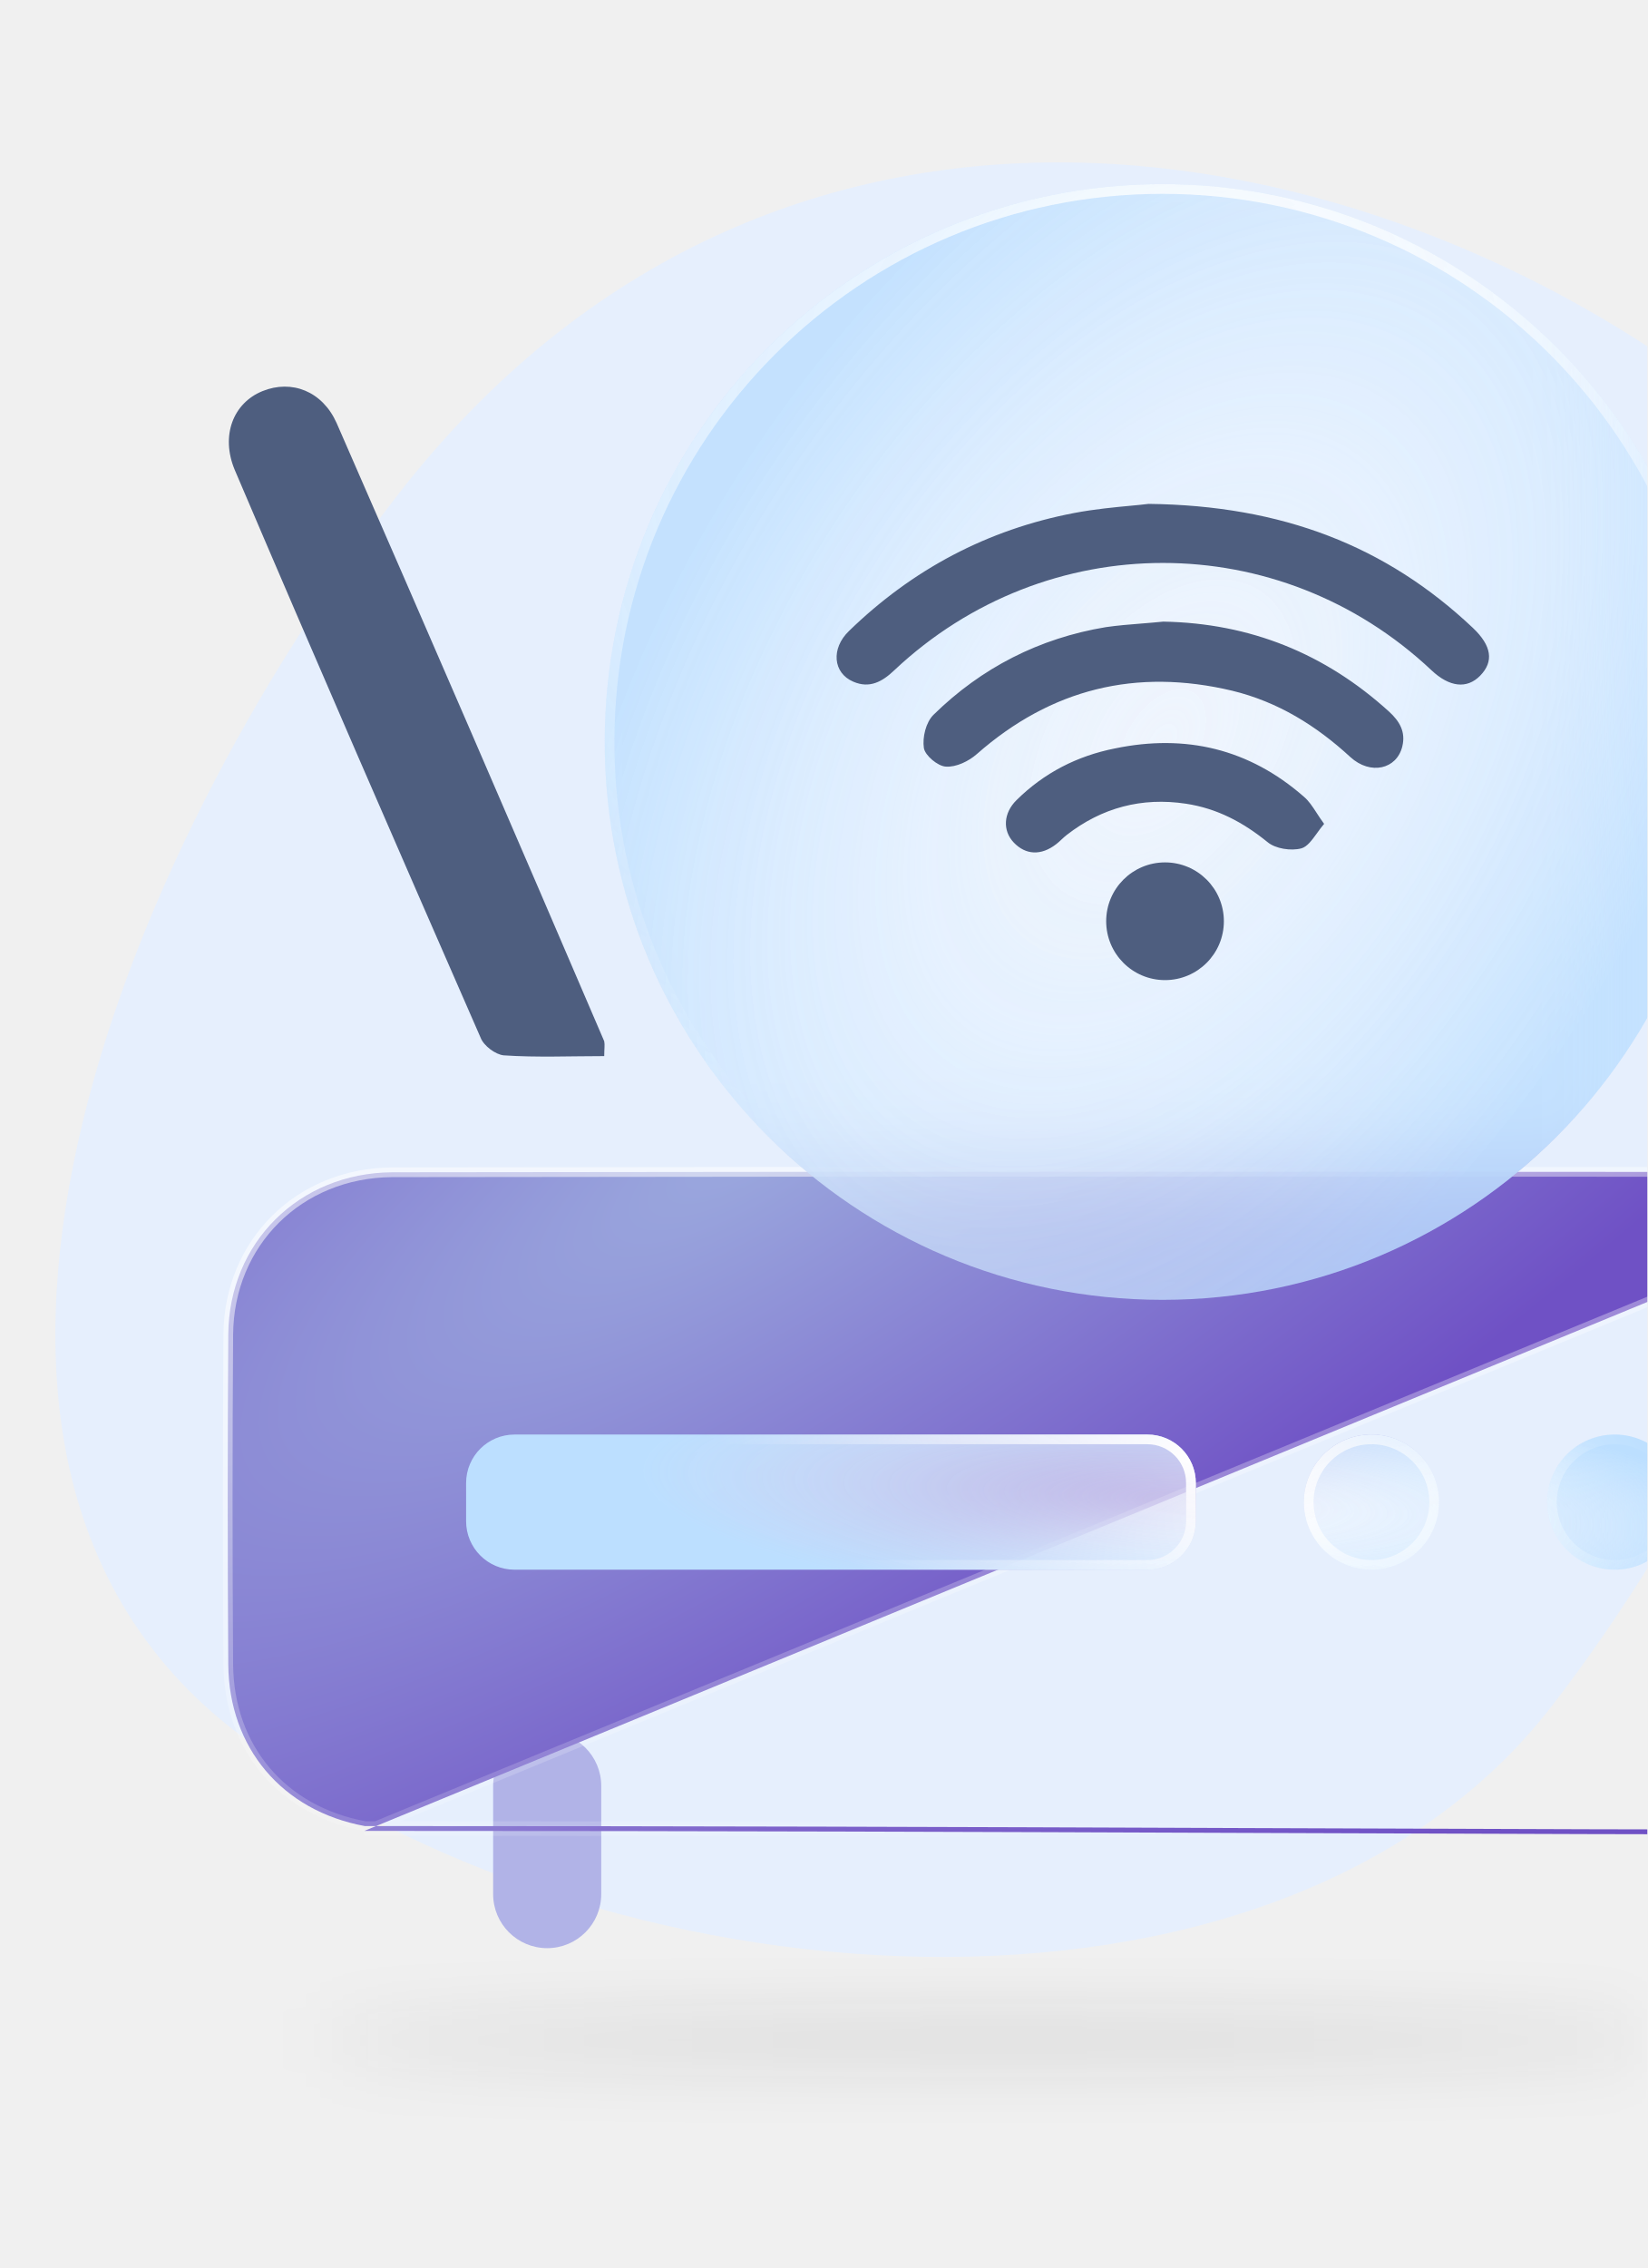
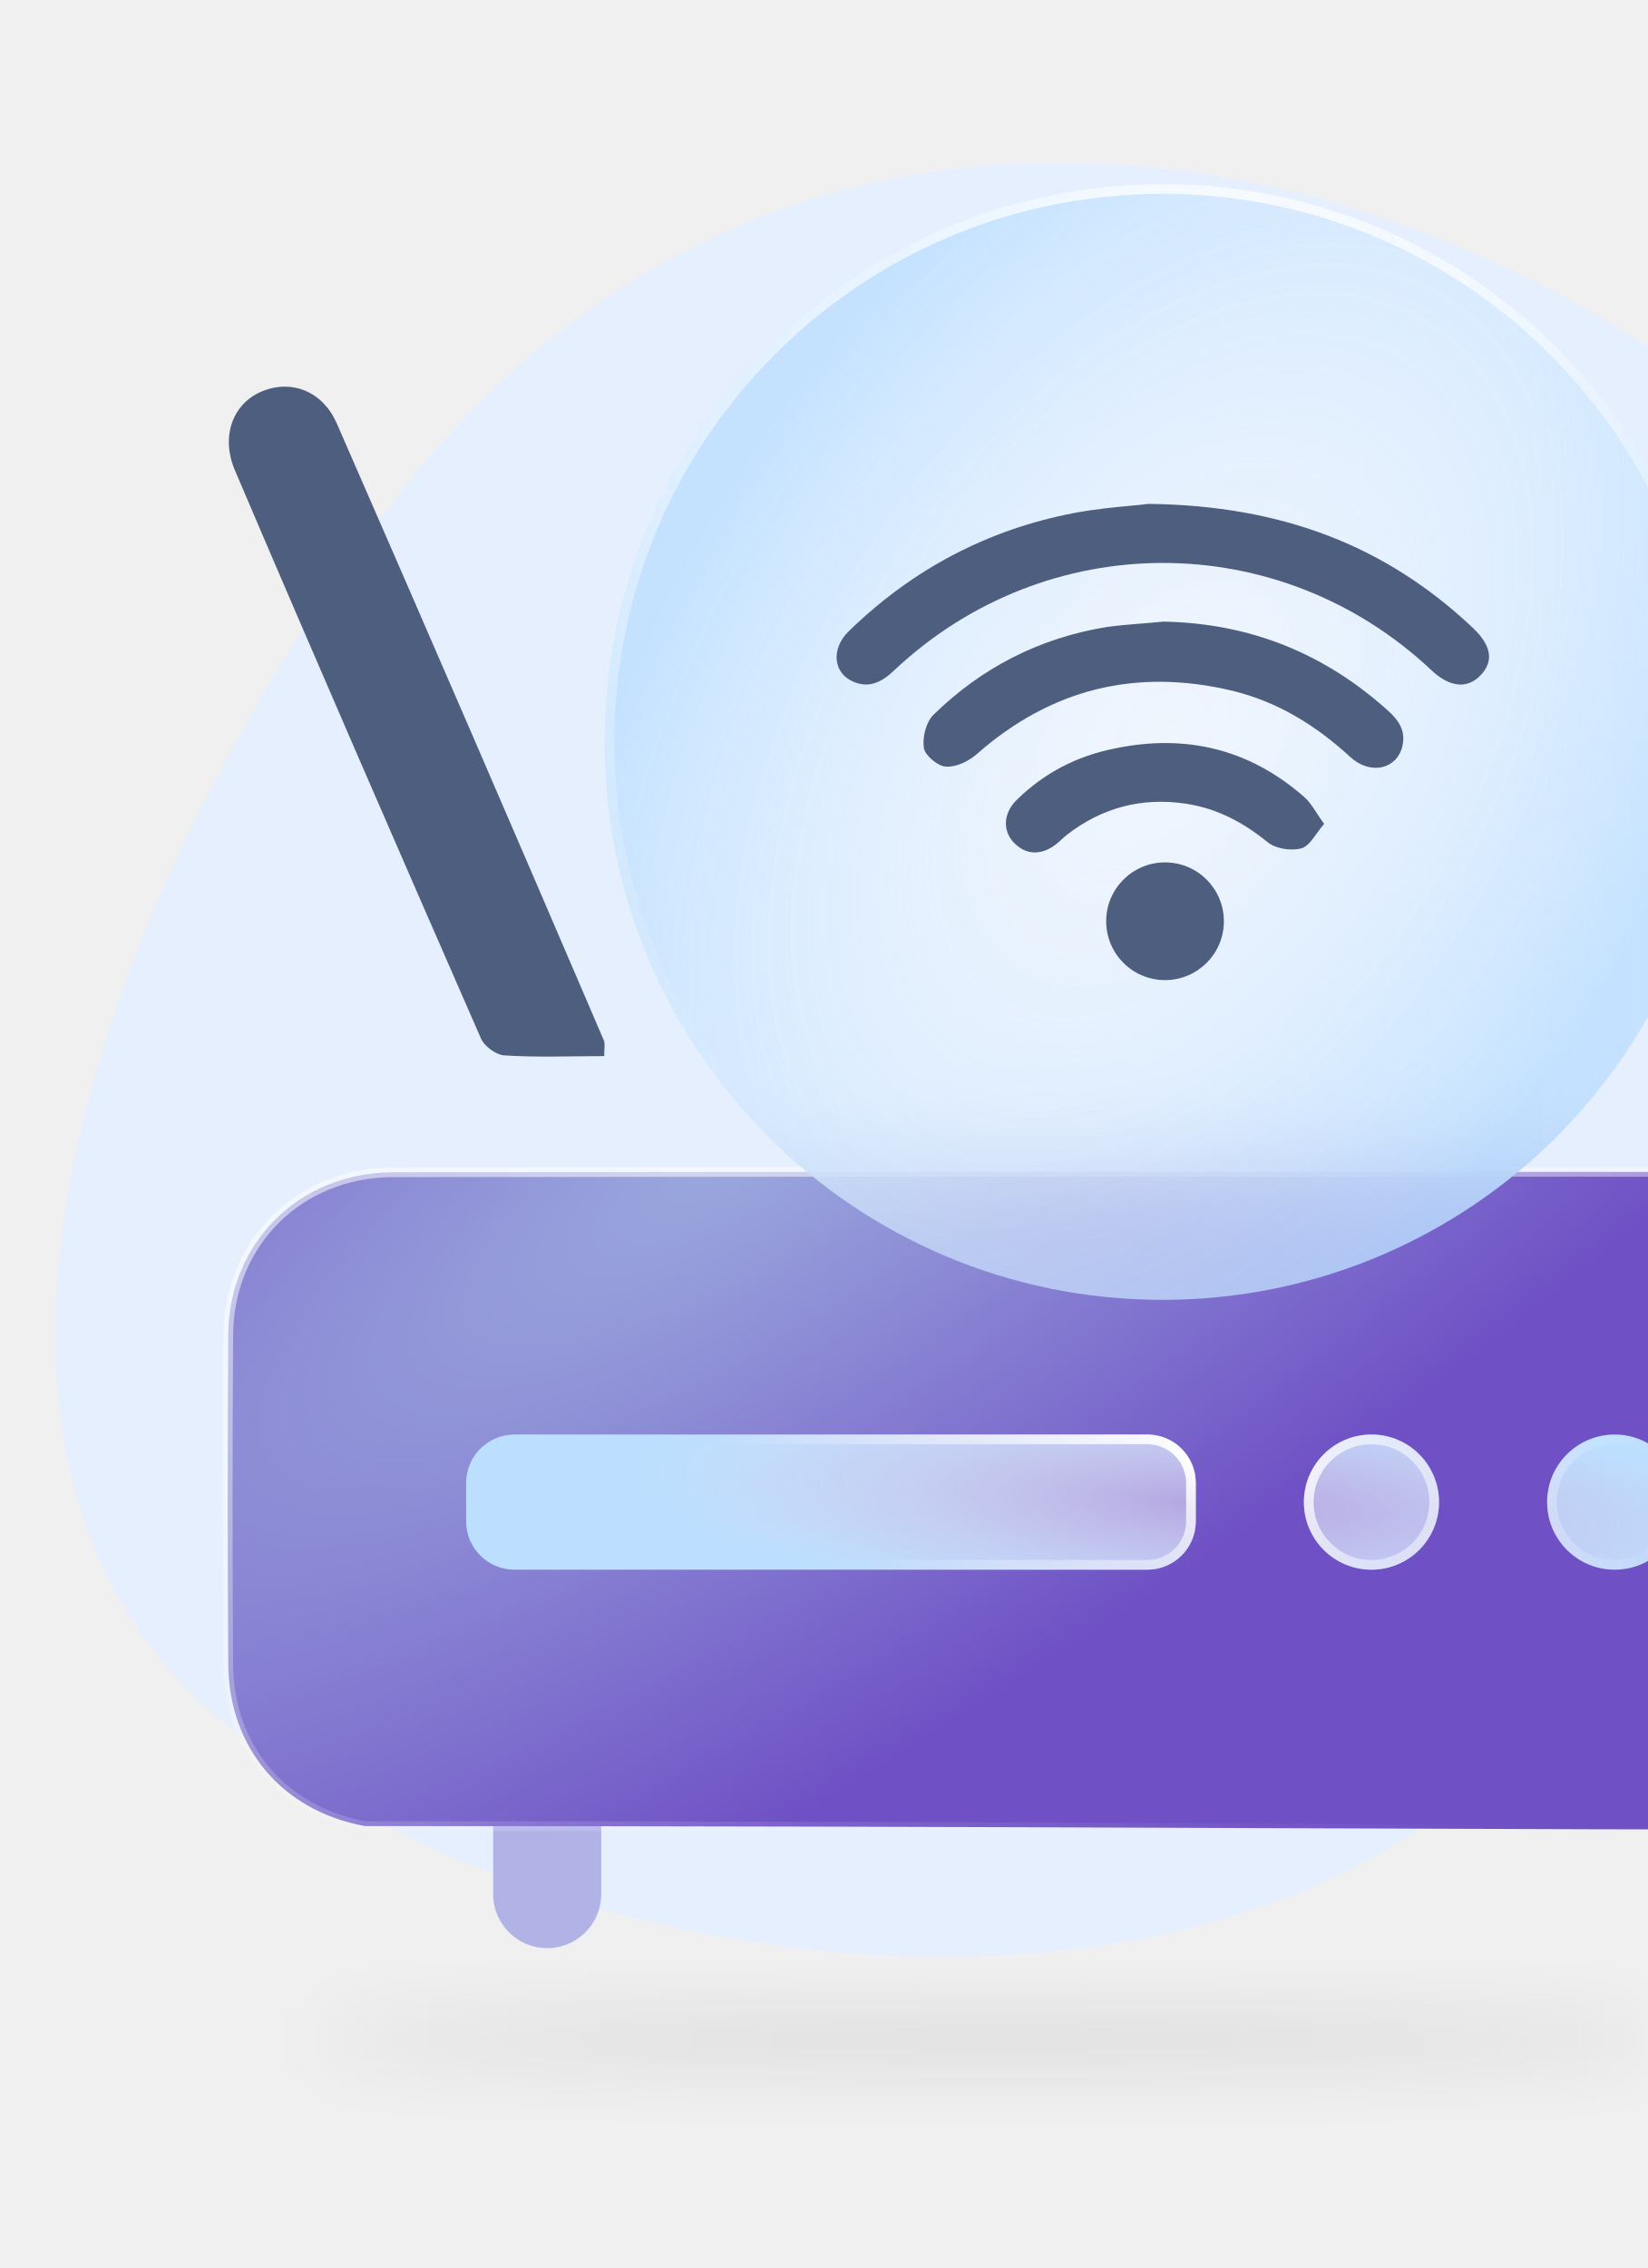
<svg xmlns="http://www.w3.org/2000/svg" width="170" height="234" viewBox="0 0 170 234" fill="none">
-   <mask id="mask0_124_593" style="mask-type:alpha" maskUnits="userSpaceOnUse" x="0" y="0" width="170" height="234">
-     <rect width="170" height="234" rx="20" fill="#F7FAFF" />
-   </mask>
-   <g mask="url(#mask0_124_593)">
-     <g filter="url(#filter0_f_124_593)">
-       <path d="M174 210.5C174 211.328 142.436 212 103.5 212C64.564 212 33 211.328 33 210.5C33 209.672 64.564 209 103.5 209C142.436 209 174 209.672 174 210.5Z" fill="#141414" fill-opacity="0.17" />
-     </g>
-     <path d="M177.97 41.388C214.795 69.912 188.812 139.011 160.125 176.048C131.438 213.085 61.019 207.086 24.194 178.563C-12.632 150.039 12.257 88.228 40.944 51.191C79.839 0.975 141.144 12.865 177.97 41.388Z" fill="#E6EFFD" />
-     <rect x="50.891" y="178.688" width="11.156" height="22.312" rx="5.578" fill="#B1B3E7" />
-     <path d="M220.576 137.988C220.628 145.232 220.611 152.439 220.594 159.661C220.585 163.277 220.576 166.897 220.576 170.527C220.576 176.124 218.814 180.64 215.685 183.774C212.556 186.908 208.012 188.71 202.354 188.786C174.746 188.786 152.067 188.7 128.287 188.609L124.641 188.595C99.525 188.499 72.856 188.403 37.645 188.403C29.087 186.824 23.633 180.297 23.558 171.748C23.481 160.418 23.481 149.012 23.558 137.682C23.633 128.234 30.834 121.025 40.464 120.95C94.841 120.873 149.218 120.873 203.672 120.95H203.673C213.52 120.95 220.501 128.145 220.576 137.988ZM220.576 137.988L221.076 137.984M220.576 137.988C220.576 137.988 220.577 137.988 220.577 137.988L221.076 137.984M221.076 137.984C220.999 127.877 213.805 120.45 203.673 120.45L37.6 188.903C74.54 188.903 102.079 189.009 128.283 189.109C152.064 189.2 174.746 189.286 202.358 189.286C213.883 189.133 221.076 181.935 221.076 170.527C221.076 166.899 221.085 163.281 221.094 159.665C221.111 152.442 221.128 145.23 221.076 137.984Z" fill="url(#paint0_radial_124_593)" stroke="url(#paint1_linear_124_593)" />
-     <path d="M62.355 108.963C58.874 108.963 55.393 109.116 51.989 108.886C51.139 108.809 49.901 107.891 49.592 107.048C41.083 87.6 32.574 68.074 24.221 48.473C22.751 44.95 24.066 41.581 27.082 40.356C30.099 39.131 33.271 40.356 34.74 43.649C44.022 64.859 53.227 86.145 62.355 107.431C62.432 107.814 62.355 108.197 62.355 108.963Z" fill="#4E5E7F" />
-     <g filter="url(#filter1_b_124_593)">
-       <circle cx="119.963" cy="76.556" r="57.556" fill="url(#paint2_radial_124_593)" fill-opacity="0.8" />
-       <circle cx="119.963" cy="76.556" r="57.056" stroke="url(#paint3_radial_124_593)" stroke-linecap="round" stroke-linejoin="round" />
-     </g>
-     <g filter="url(#filter2_b_124_593)">
-       <path fill-rule="evenodd" clip-rule="evenodd" d="M152.004 64.787C143.068 56.35 132.362 52.151 118.526 51.988C118.046 52.051 117.422 52.11 116.7 52.178C115.072 52.331 112.95 52.53 110.867 52.926C101.891 54.638 94.149 58.755 87.602 65.114C85.749 66.907 85.955 69.434 88.055 70.331C89.743 71.065 91.061 70.331 92.296 69.149C107.985 54.393 132.033 54.393 147.721 69.149C149.574 70.902 151.386 71.106 152.745 69.72C154.186 68.252 153.939 66.622 152.004 64.787ZM143.356 73.428C136.768 67.436 129.026 64.298 120.05 64.135C119.309 64.211 118.567 64.27 117.826 64.33C116.591 64.428 115.355 64.527 114.12 64.705C107.243 65.847 101.273 68.904 96.331 73.754C95.549 74.529 95.178 76.078 95.343 77.178C95.467 77.953 96.784 79.053 97.608 79.094C98.678 79.176 99.996 78.524 100.82 77.79C108.479 71.064 117.25 68.904 127.173 71.268C131.868 72.409 135.821 74.855 139.362 78.116C141.421 79.991 144.139 79.38 144.715 77.015C145.086 75.507 144.427 74.407 143.356 73.428ZM135.918 85.955L135.918 85.955C135.387 86.69 134.903 87.359 134.299 87.53C133.228 87.815 131.622 87.571 130.799 86.878C128.287 84.84 125.61 83.413 122.398 82.924C117.828 82.231 113.71 83.332 110.086 86.144C109.901 86.287 109.726 86.45 109.551 86.613C109.376 86.776 109.201 86.939 109.016 87.082C107.451 88.305 105.845 88.223 104.61 86.919C103.457 85.696 103.539 83.902 104.898 82.557C107.739 79.745 111.157 77.992 115.069 77.217C122.357 75.709 128.904 77.258 134.546 82.19C135.062 82.621 135.435 83.193 135.877 83.873C136.105 84.223 136.352 84.601 136.646 85.003C136.385 85.31 136.147 85.638 135.918 85.955ZM120.229 101.122C123.583 101.122 126.302 98.403 126.302 95.049C126.302 91.695 123.583 88.977 120.229 88.977C116.875 88.977 114.156 91.695 114.156 95.049C114.156 98.403 116.875 101.122 120.229 101.122Z" fill="#4E5E7F" />
-     </g>
-     <g filter="url(#filter3_b_124_593)">
-       <mask id="path-10-inside-1_124_593" fill="white">
-         <path fill-rule="evenodd" clip-rule="evenodd" d="M53.102 148.008C50.34 148.008 48.102 150.246 48.102 153.008V156.953C48.102 159.714 50.34 161.953 53.102 161.953H118.404C121.166 161.953 123.404 159.714 123.404 156.953V153.008C123.404 150.246 121.166 148.008 118.404 148.008H53.102ZM148.506 154.98C148.506 158.831 145.384 161.953 141.533 161.953C137.682 161.953 134.561 158.831 134.561 154.98C134.561 151.129 137.682 148.008 141.533 148.008C145.384 148.008 148.506 151.129 148.506 154.98ZM166.635 161.953C170.485 161.953 173.607 158.831 173.607 154.98C173.607 151.129 170.485 148.008 166.635 148.008C162.784 148.008 159.662 151.129 159.662 154.98C159.662 158.831 162.784 161.953 166.635 161.953ZM191.734 161.953C195.585 161.953 198.707 158.831 198.707 154.98C198.707 151.129 195.585 148.008 191.734 148.008C187.883 148.008 184.762 151.129 184.762 154.98C184.762 158.831 187.883 161.953 191.734 161.953Z" />
-       </mask>
-       <path fill-rule="evenodd" clip-rule="evenodd" d="M53.102 148.008C50.34 148.008 48.102 150.246 48.102 153.008V156.953C48.102 159.714 50.34 161.953 53.102 161.953H118.404C121.166 161.953 123.404 159.714 123.404 156.953V153.008C123.404 150.246 121.166 148.008 118.404 148.008H53.102ZM148.506 154.98C148.506 158.831 145.384 161.953 141.533 161.953C137.682 161.953 134.561 158.831 134.561 154.98C134.561 151.129 137.682 148.008 141.533 148.008C145.384 148.008 148.506 151.129 148.506 154.98ZM166.635 161.953C170.485 161.953 173.607 158.831 173.607 154.98C173.607 151.129 170.485 148.008 166.635 148.008C162.784 148.008 159.662 151.129 159.662 154.98C159.662 158.831 162.784 161.953 166.635 161.953ZM191.734 161.953C195.585 161.953 198.707 158.831 198.707 154.98C198.707 151.129 195.585 148.008 191.734 148.008C187.883 148.008 184.762 151.129 184.762 154.98C184.762 158.831 187.883 161.953 191.734 161.953Z" fill="url(#paint4_radial_124_593)" />
-       <path d="M49.102 153.008C49.102 150.799 50.892 149.008 53.102 149.008V147.008C49.788 147.008 47.102 149.694 47.102 153.008H49.102ZM49.102 156.953V153.008H47.102V156.953H49.102ZM53.102 160.953C50.892 160.953 49.102 159.162 49.102 156.953H47.102C47.102 160.266 49.788 162.953 53.102 162.953V160.953ZM118.404 160.953H53.102V162.953H118.404V160.953ZM122.404 156.953C122.404 159.162 120.613 160.953 118.404 160.953V162.953C121.718 162.953 124.404 160.266 124.404 156.953H122.404ZM122.404 153.008V156.953H124.404V153.008H122.404ZM118.404 149.008C120.613 149.008 122.404 150.799 122.404 153.008H124.404C124.404 149.694 121.718 147.008 118.404 147.008V149.008ZM53.102 149.008H118.404V147.008H53.102V149.008ZM141.533 162.953C145.936 162.953 149.506 159.383 149.506 154.98H147.506C147.506 158.279 144.832 160.953 141.533 160.953V162.953ZM133.561 154.98C133.561 159.383 137.13 162.953 141.533 162.953V160.953C138.235 160.953 135.561 158.279 135.561 154.98H133.561ZM141.533 147.008C137.13 147.008 133.561 150.577 133.561 154.98H135.561C135.561 151.682 138.235 149.008 141.533 149.008V147.008ZM149.506 154.98C149.506 150.577 145.936 147.008 141.533 147.008V149.008C144.832 149.008 147.506 151.682 147.506 154.98H149.506ZM172.607 154.98C172.607 158.279 169.933 160.953 166.635 160.953V162.953C171.038 162.953 174.607 159.383 174.607 154.98H172.607ZM166.635 149.008C169.933 149.008 172.607 151.682 172.607 154.98H174.607C174.607 150.577 171.038 147.008 166.635 147.008V149.008ZM160.662 154.98C160.662 151.682 163.336 149.008 166.635 149.008V147.008C162.232 147.008 158.662 150.577 158.662 154.98H160.662ZM166.635 160.953C163.336 160.953 160.662 158.279 160.662 154.98H158.662C158.662 159.383 162.232 162.953 166.635 162.953V160.953ZM197.707 154.98C197.707 158.279 195.033 160.953 191.734 160.953V162.953C196.137 162.953 199.707 159.383 199.707 154.98H197.707ZM191.734 149.008C195.033 149.008 197.707 151.682 197.707 154.98H199.707C199.707 150.577 196.137 147.008 191.734 147.008V149.008ZM185.762 154.98C185.762 151.682 188.436 149.008 191.734 149.008V147.008C187.331 147.008 183.762 150.577 183.762 154.98H185.762ZM191.734 160.953C188.436 160.953 185.762 158.279 185.762 154.98H183.762C183.762 159.383 187.331 162.953 191.734 162.953V160.953Z" fill="url(#paint5_radial_124_593)" mask="url(#path-10-inside-1_124_593)" />
-     </g>
+   <g filter="url(#filter0_f_124_595)">
+     <path d="M174 210.5C174 211.328 142.436 212 103.5 212C64.564 212 33 211.328 33 210.5C33 209.672 64.564 209 103.5 209C142.436 209 174 209.672 174 210.5Z" fill="#141414" fill-opacity="0.17" />
+   </g>
+   <path d="M177.97 41.388C214.795 69.912 188.812 139.011 160.125 176.048C131.438 213.085 61.019 207.086 24.194 178.563C-12.632 150.039 12.257 88.228 40.944 51.191C79.839 0.975 141.144 12.865 177.97 41.388Z" fill="#E6EFFD" />
+   <rect x="50.891" y="178.688" width="11.156" height="22.312" rx="5.578" fill="#B1B3E7" />
+   <path d="M203.672 120.95H203.673C213.52 120.95 220.501 128.145 220.577 137.988C220.628 145.232 220.611 152.439 220.594 159.66C220.585 163.277 220.576 166.897 220.576 170.527C220.576 176.124 218.814 180.64 215.685 183.774C212.556 186.908 208.012 188.71 202.354 188.786C174.746 188.786 152.067 188.7 128.287 188.609L124.641 188.595C99.525 188.499 72.856 188.403 37.645 188.403C29.087 186.824 23.633 180.297 23.558 171.748C23.481 160.418 23.481 149.012 23.558 137.682C23.633 128.234 30.834 121.025 40.464 120.95C94.841 120.873 149.218 120.873 203.672 120.95Z" fill="url(#paint0_radial_124_595)" stroke="url(#paint1_linear_124_595)" />
+   <path d="M62.355 108.963C58.874 108.963 55.393 109.116 51.989 108.886C51.139 108.809 49.901 107.891 49.592 107.048C41.083 87.6 32.574 68.074 24.221 48.473C22.751 44.95 24.066 41.581 27.082 40.356C30.099 39.131 33.271 40.356 34.74 43.649C44.022 64.859 53.227 86.145 62.355 107.431C62.432 107.814 62.355 108.197 62.355 108.963Z" fill="#4E5E7F" />
+   <g filter="url(#filter1_b_124_595)">
+     <circle cx="119.963" cy="76.556" r="57.556" fill="url(#paint2_radial_124_595)" fill-opacity="0.8" />
+     <circle cx="119.963" cy="76.556" r="57.056" stroke="url(#paint3_radial_124_595)" stroke-linecap="round" stroke-linejoin="round" />
+   </g>
+   <g filter="url(#filter2_b_124_595)">
+     <path fill-rule="evenodd" clip-rule="evenodd" d="M152.004 64.787C143.068 56.35 132.362 52.151 118.526 51.988C118.046 52.051 117.422 52.11 116.7 52.178C115.072 52.331 112.95 52.53 110.867 52.926C101.891 54.638 94.149 58.755 87.602 65.114C85.749 66.907 85.955 69.434 88.055 70.331C89.743 71.065 91.061 70.331 92.296 69.149C107.985 54.393 132.033 54.393 147.721 69.149C149.574 70.902 151.386 71.106 152.745 69.72C154.186 68.252 153.939 66.622 152.004 64.787ZM143.356 73.428C136.768 67.436 129.026 64.298 120.05 64.135C119.309 64.211 118.567 64.27 117.826 64.33C116.591 64.428 115.355 64.527 114.12 64.705C107.243 65.847 101.273 68.904 96.331 73.754C95.549 74.529 95.178 76.078 95.343 77.178C95.467 77.953 96.784 79.053 97.608 79.094C98.678 79.176 99.996 78.524 100.82 77.79C108.479 71.064 117.25 68.904 127.173 71.268C131.868 72.409 135.821 74.855 139.362 78.116C141.421 79.991 144.139 79.38 144.715 77.015C145.086 75.507 144.427 74.407 143.356 73.428ZM135.918 85.955L135.918 85.955C135.387 86.69 134.903 87.359 134.299 87.53C133.228 87.815 131.622 87.571 130.799 86.878C128.287 84.84 125.61 83.413 122.398 82.924C117.828 82.231 113.71 83.332 110.086 86.144C109.901 86.287 109.726 86.45 109.551 86.613C109.376 86.776 109.201 86.939 109.016 87.082C107.451 88.305 105.845 88.223 104.61 86.919C103.457 85.696 103.539 83.902 104.898 82.557C107.739 79.745 111.157 77.992 115.069 77.217C122.357 75.709 128.904 77.258 134.546 82.19C135.062 82.621 135.435 83.193 135.877 83.873C136.105 84.223 136.352 84.601 136.646 85.003C136.385 85.31 136.147 85.638 135.918 85.955ZM120.229 101.122C123.583 101.122 126.302 98.403 126.302 95.049C126.302 91.695 123.583 88.977 120.229 88.977C116.875 88.977 114.156 91.695 114.156 95.049C114.156 98.403 116.875 101.122 120.229 101.122Z" fill="#4E5E7F" />
+   </g>
+   <g filter="url(#filter3_b_124_595)">
+     <mask id="path-9-inside-1_124_595" fill="white">
+       <path fill-rule="evenodd" clip-rule="evenodd" d="M53.102 148.008C50.34 148.008 48.102 150.246 48.102 153.008V156.953C48.102 159.714 50.34 161.953 53.102 161.953H118.404C121.166 161.953 123.404 159.714 123.404 156.953V153.008C123.404 150.246 121.166 148.008 118.404 148.008H53.102ZM148.506 154.98C148.506 158.831 145.384 161.953 141.533 161.953C137.682 161.953 134.561 158.831 134.561 154.98C134.561 151.129 137.682 148.008 141.533 148.008C145.384 148.008 148.506 151.129 148.506 154.98ZM166.635 161.953C170.485 161.953 173.607 158.831 173.607 154.98C173.607 151.129 170.485 148.008 166.635 148.008C162.784 148.008 159.662 151.129 159.662 154.98C159.662 158.831 162.784 161.953 166.635 161.953ZM191.734 161.953C195.585 161.953 198.707 158.831 198.707 154.98C198.707 151.129 195.585 148.008 191.734 148.008C187.883 148.008 184.762 151.129 184.762 154.98C184.762 158.831 187.883 161.953 191.734 161.953Z" />
+     </mask>
+     <path fill-rule="evenodd" clip-rule="evenodd" d="M53.102 148.008C50.34 148.008 48.102 150.246 48.102 153.008V156.953C48.102 159.714 50.34 161.953 53.102 161.953H118.404C121.166 161.953 123.404 159.714 123.404 156.953V153.008C123.404 150.246 121.166 148.008 118.404 148.008H53.102ZM148.506 154.98C148.506 158.831 145.384 161.953 141.533 161.953C137.682 161.953 134.561 158.831 134.561 154.98C134.561 151.129 137.682 148.008 141.533 148.008C145.384 148.008 148.506 151.129 148.506 154.98ZM166.635 161.953C170.485 161.953 173.607 158.831 173.607 154.98C173.607 151.129 170.485 148.008 166.635 148.008C162.784 148.008 159.662 151.129 159.662 154.98C159.662 158.831 162.784 161.953 166.635 161.953ZM191.734 161.953C195.585 161.953 198.707 158.831 198.707 154.98C198.707 151.129 195.585 148.008 191.734 148.008C187.883 148.008 184.762 151.129 184.762 154.98C184.762 158.831 187.883 161.953 191.734 161.953Z" fill="url(#paint4_radial_124_595)" />
+     <path d="M49.102 153.008C49.102 150.799 50.892 149.008 53.102 149.008V147.008C49.788 147.008 47.102 149.694 47.102 153.008H49.102ZM49.102 156.953V153.008H47.102V156.953H49.102ZM53.102 160.953C50.892 160.953 49.102 159.162 49.102 156.953H47.102C47.102 160.266 49.788 162.953 53.102 162.953V160.953ZM118.404 160.953H53.102V162.953H118.404V160.953ZM122.404 156.953C122.404 159.162 120.613 160.953 118.404 160.953V162.953C121.718 162.953 124.404 160.266 124.404 156.953H122.404ZM122.404 153.008V156.953H124.404V153.008H122.404ZM118.404 149.008C120.613 149.008 122.404 150.799 122.404 153.008H124.404C124.404 149.694 121.718 147.008 118.404 147.008V149.008ZM53.102 149.008H118.404V147.008H53.102V149.008ZM141.533 162.953C145.936 162.953 149.506 159.383 149.506 154.98H147.506C147.506 158.279 144.832 160.953 141.533 160.953V162.953ZM133.561 154.98C133.561 159.383 137.13 162.953 141.533 162.953V160.953C138.235 160.953 135.561 158.279 135.561 154.98H133.561ZM141.533 147.008C137.13 147.008 133.561 150.577 133.561 154.98H135.561C135.561 151.682 138.235 149.008 141.533 149.008V147.008ZM149.506 154.98C149.506 150.577 145.936 147.008 141.533 147.008V149.008C144.832 149.008 147.506 151.682 147.506 154.98H149.506ZM172.607 154.98C172.607 158.279 169.933 160.953 166.635 160.953V162.953C171.038 162.953 174.607 159.383 174.607 154.98H172.607ZM166.635 149.008C169.933 149.008 172.607 151.682 172.607 154.98H174.607C174.607 150.577 171.038 147.008 166.635 147.008V149.008ZM160.662 154.98C160.662 151.682 163.336 149.008 166.635 149.008V147.008C162.232 147.008 158.662 150.577 158.662 154.98H160.662ZM166.635 160.953C163.336 160.953 160.662 158.279 160.662 154.98H158.662C158.662 159.383 162.232 162.953 166.635 162.953V160.953ZM197.707 154.98C197.707 158.279 195.033 160.953 191.734 160.953V162.953C196.137 162.953 199.707 159.383 199.707 154.98H197.707ZM191.734 149.008C195.033 149.008 197.707 151.682 197.707 154.98H199.707C199.707 150.577 196.137 147.008 191.734 147.008V149.008ZM185.762 154.98C185.762 151.682 188.436 149.008 191.734 149.008V147.008C187.331 147.008 183.762 150.577 183.762 154.98H185.762ZM191.734 160.953C188.436 160.953 185.762 158.279 185.762 154.98H183.762C183.762 159.383 187.331 162.953 191.734 162.953V160.953Z" fill="url(#paint5_radial_124_595)" mask="url(#path-9-inside-1_124_595)" />
  </g>
  <defs>
-     <filter id="filter0_f_124_593" x="26" y="202" width="155" height="17" filterUnits="userSpaceOnUse" color-interpolation-filters="sRGB">
+     <filter id="filter0_f_124_595" x="26" y="202" width="155" height="17" filterUnits="userSpaceOnUse" color-interpolation-filters="sRGB">
      <feFlood flood-opacity="0" result="BackgroundImageFix" />
      <feBlend mode="normal" in="SourceGraphic" in2="BackgroundImageFix" result="shape" />
-       <feGaussianBlur stdDeviation="3.5" result="effect1_foregroundBlur_124_593" />
+       <feGaussianBlur stdDeviation="3.5" result="effect1_foregroundBlur_124_595" />
    </filter>
-     <filter id="filter1_b_124_593" x="52.406" y="9" width="135.113" height="135.112" filterUnits="userSpaceOnUse" color-interpolation-filters="sRGB">
+     <filter id="filter1_b_124_595" x="52.406" y="9" width="135.113" height="135.112" filterUnits="userSpaceOnUse" color-interpolation-filters="sRGB">
      <feFlood flood-opacity="0" result="BackgroundImageFix" />
      <feGaussianBlur in="BackgroundImage" stdDeviation="5" />
-       <feComposite in2="SourceAlpha" operator="in" result="effect1_backgroundBlur_124_593" />
-       <feBlend mode="normal" in="SourceGraphic" in2="effect1_backgroundBlur_124_593" result="shape" />
+       <feComposite in2="SourceAlpha" operator="in" result="effect1_backgroundBlur_124_595" />
+       <feBlend mode="normal" in="SourceGraphic" in2="effect1_backgroundBlur_124_595" result="shape" />
    </filter>
-     <filter id="filter2_b_124_593" x="76.336" y="41.988" width="87.332" height="69.134" filterUnits="userSpaceOnUse" color-interpolation-filters="sRGB">
+     <filter id="filter2_b_124_595" x="76.336" y="41.988" width="87.332" height="69.134" filterUnits="userSpaceOnUse" color-interpolation-filters="sRGB">
      <feFlood flood-opacity="0" result="BackgroundImageFix" />
      <feGaussianBlur in="BackgroundImage" stdDeviation="5" />
-       <feComposite in2="SourceAlpha" operator="in" result="effect1_backgroundBlur_124_593" />
-       <feBlend mode="normal" in="SourceGraphic" in2="effect1_backgroundBlur_124_593" result="shape" />
+       <feComposite in2="SourceAlpha" operator="in" result="effect1_backgroundBlur_124_595" />
+       <feBlend mode="normal" in="SourceGraphic" in2="effect1_backgroundBlur_124_595" result="shape" />
    </filter>
-     <filter id="filter3_b_124_593" x="38.102" y="138.008" width="170.605" height="33.945" filterUnits="userSpaceOnUse" color-interpolation-filters="sRGB">
+     <filter id="filter3_b_124_595" x="38.102" y="138.008" width="170.605" height="33.945" filterUnits="userSpaceOnUse" color-interpolation-filters="sRGB">
      <feFlood flood-opacity="0" result="BackgroundImageFix" />
      <feGaussianBlur in="BackgroundImage" stdDeviation="5" />
-       <feComposite in2="SourceAlpha" operator="in" result="effect1_backgroundBlur_124_593" />
-       <feBlend mode="normal" in="SourceGraphic" in2="effect1_backgroundBlur_124_593" result="shape" />
+       <feComposite in2="SourceAlpha" operator="in" result="effect1_backgroundBlur_124_595" />
+       <feBlend mode="normal" in="SourceGraphic" in2="effect1_backgroundBlur_124_595" result="shape" />
    </filter>
-     <radialGradient id="paint0_radial_124_593" cx="0" cy="0" r="1" gradientUnits="userSpaceOnUse" gradientTransform="translate(78.8577 116.795) rotate(56.3291) scale(61.7498 196.9)">
+     <radialGradient id="paint0_radial_124_595" cx="0" cy="0" r="1" gradientUnits="userSpaceOnUse" gradientTransform="translate(78.8577 116.795) rotate(56.3291) scale(61.7498 196.9)">
      <stop stop-color="#9BA9DE" />
      <stop offset="1" stop-color="#6F51C5" />
    </radialGradient>
-     <linearGradient id="paint1_linear_124_593" x1="44.622" y1="127.587" x2="60.547" y2="207.668" gradientUnits="userSpaceOnUse">
+     <linearGradient id="paint1_linear_124_595" x1="44.622" y1="127.587" x2="60.547" y2="207.668" gradientUnits="userSpaceOnUse">
      <stop stop-color="white" stop-opacity="0.53" />
      <stop offset="1" stop-color="white" stop-opacity="0" />
    </linearGradient>
-     <radialGradient id="paint2_radial_124_593" cx="0" cy="0" r="1" gradientUnits="userSpaceOnUse" gradientTransform="translate(119.963 76.5563) rotate(32.3998) scale(53.7081 87.8085)">
+     <radialGradient id="paint2_radial_124_595" cx="0" cy="0" r="1" gradientUnits="userSpaceOnUse" gradientTransform="translate(119.963 76.5563) rotate(32.3998) scale(53.7081 87.8085)">
      <stop stop-color="white" stop-opacity="0.47" />
      <stop offset="0.964" stop-color="#BCDFFF" />
    </radialGradient>
-     <radialGradient id="paint3_radial_124_593" cx="0" cy="0" r="1" gradientUnits="userSpaceOnUse" gradientTransform="translate(119.963 38.1854) rotate(59.3493) scale(75.2661 92.6881)">
+     <radialGradient id="paint3_radial_124_595" cx="0" cy="0" r="1" gradientUnits="userSpaceOnUse" gradientTransform="translate(119.963 38.1854) rotate(59.3493) scale(75.2661 92.6881)">
      <stop stop-color="white" />
      <stop offset="1" stop-color="white" stop-opacity="0" />
    </radialGradient>
-     <radialGradient id="paint4_radial_124_593" cx="0" cy="0" r="1" gradientUnits="userSpaceOnUse" gradientTransform="translate(123.404 154.98) rotate(3.36288) scale(59.4316 12.5768)">
+     <radialGradient id="paint4_radial_124_595" cx="0" cy="0" r="1" gradientUnits="userSpaceOnUse" gradientTransform="translate(123.404 154.98) rotate(3.36288) scale(59.4316 12.5768)">
      <stop stop-color="white" stop-opacity="0.47" />
      <stop offset="0.964" stop-color="#BCDFFF" />
    </radialGradient>
-     <radialGradient id="paint5_radial_124_593" cx="0" cy="0" r="1" gradientUnits="userSpaceOnUse" gradientTransform="translate(123.404 150.332) rotate(8.88068) scale(50.8108 21.761)">
+     <radialGradient id="paint5_radial_124_595" cx="0" cy="0" r="1" gradientUnits="userSpaceOnUse" gradientTransform="translate(123.404 150.332) rotate(8.88068) scale(50.8108 21.761)">
      <stop stop-color="white" />
      <stop offset="1" stop-color="white" stop-opacity="0" />
    </radialGradient>
  </defs>
</svg>
